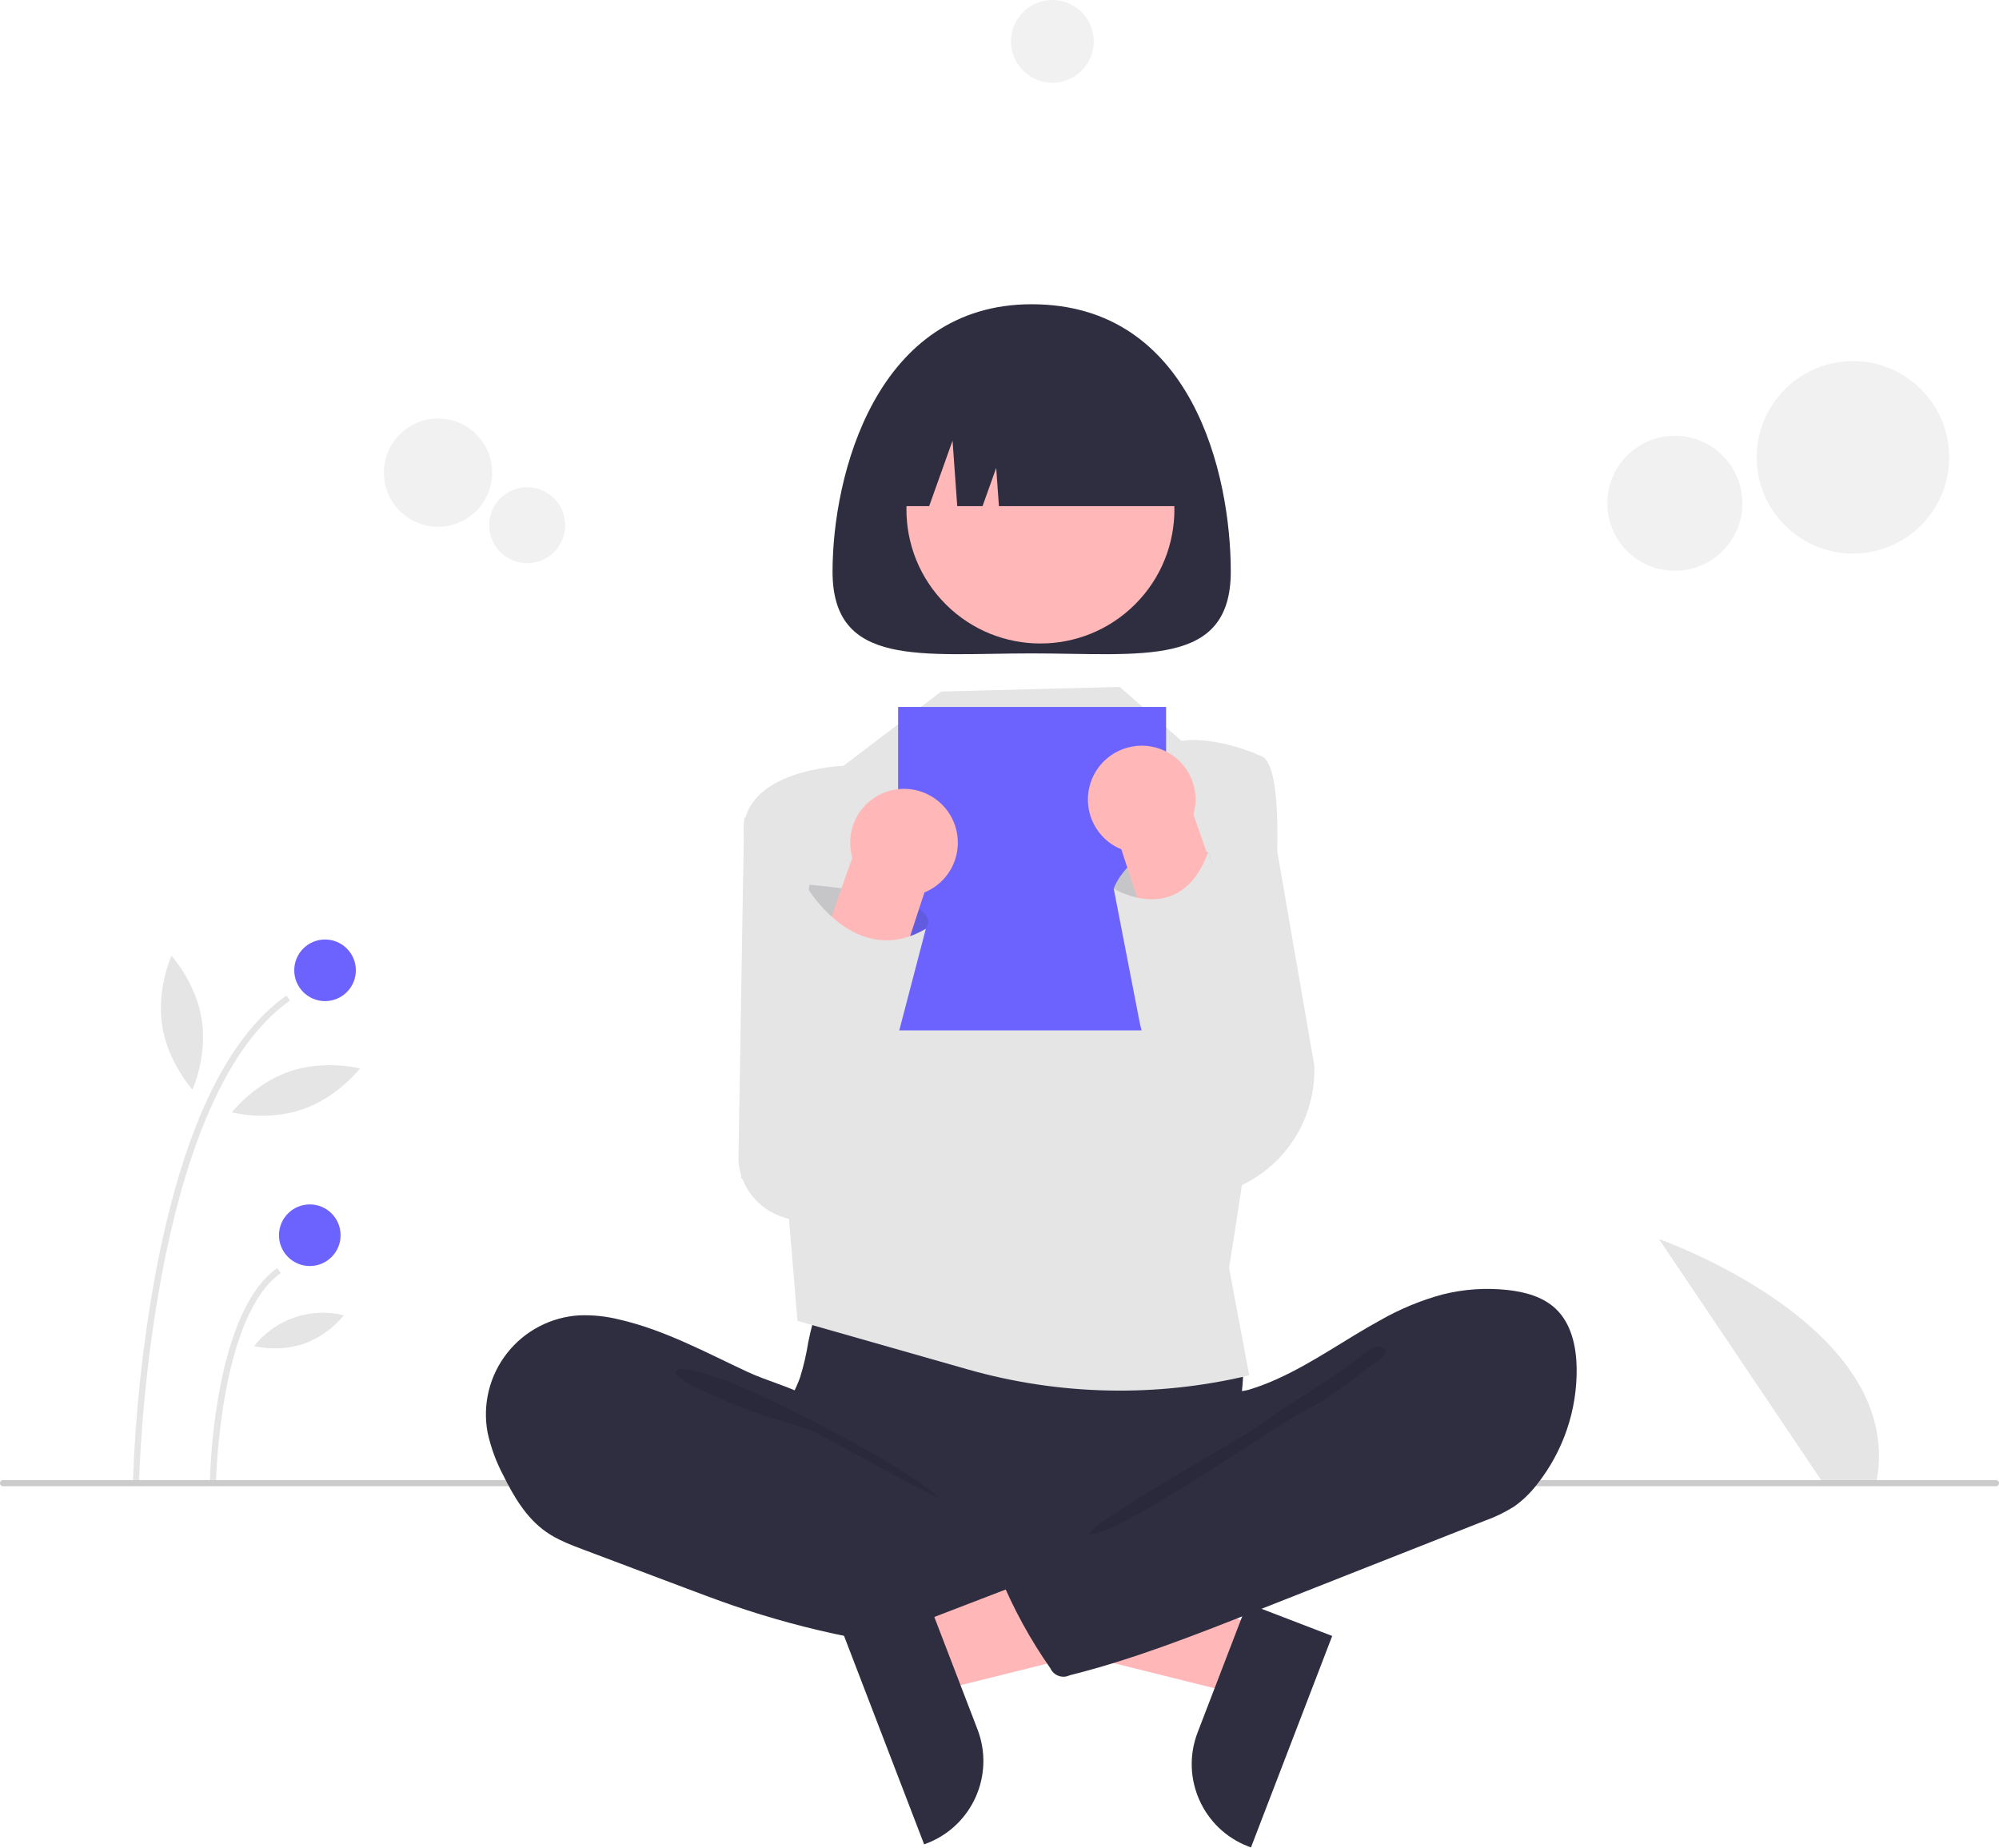
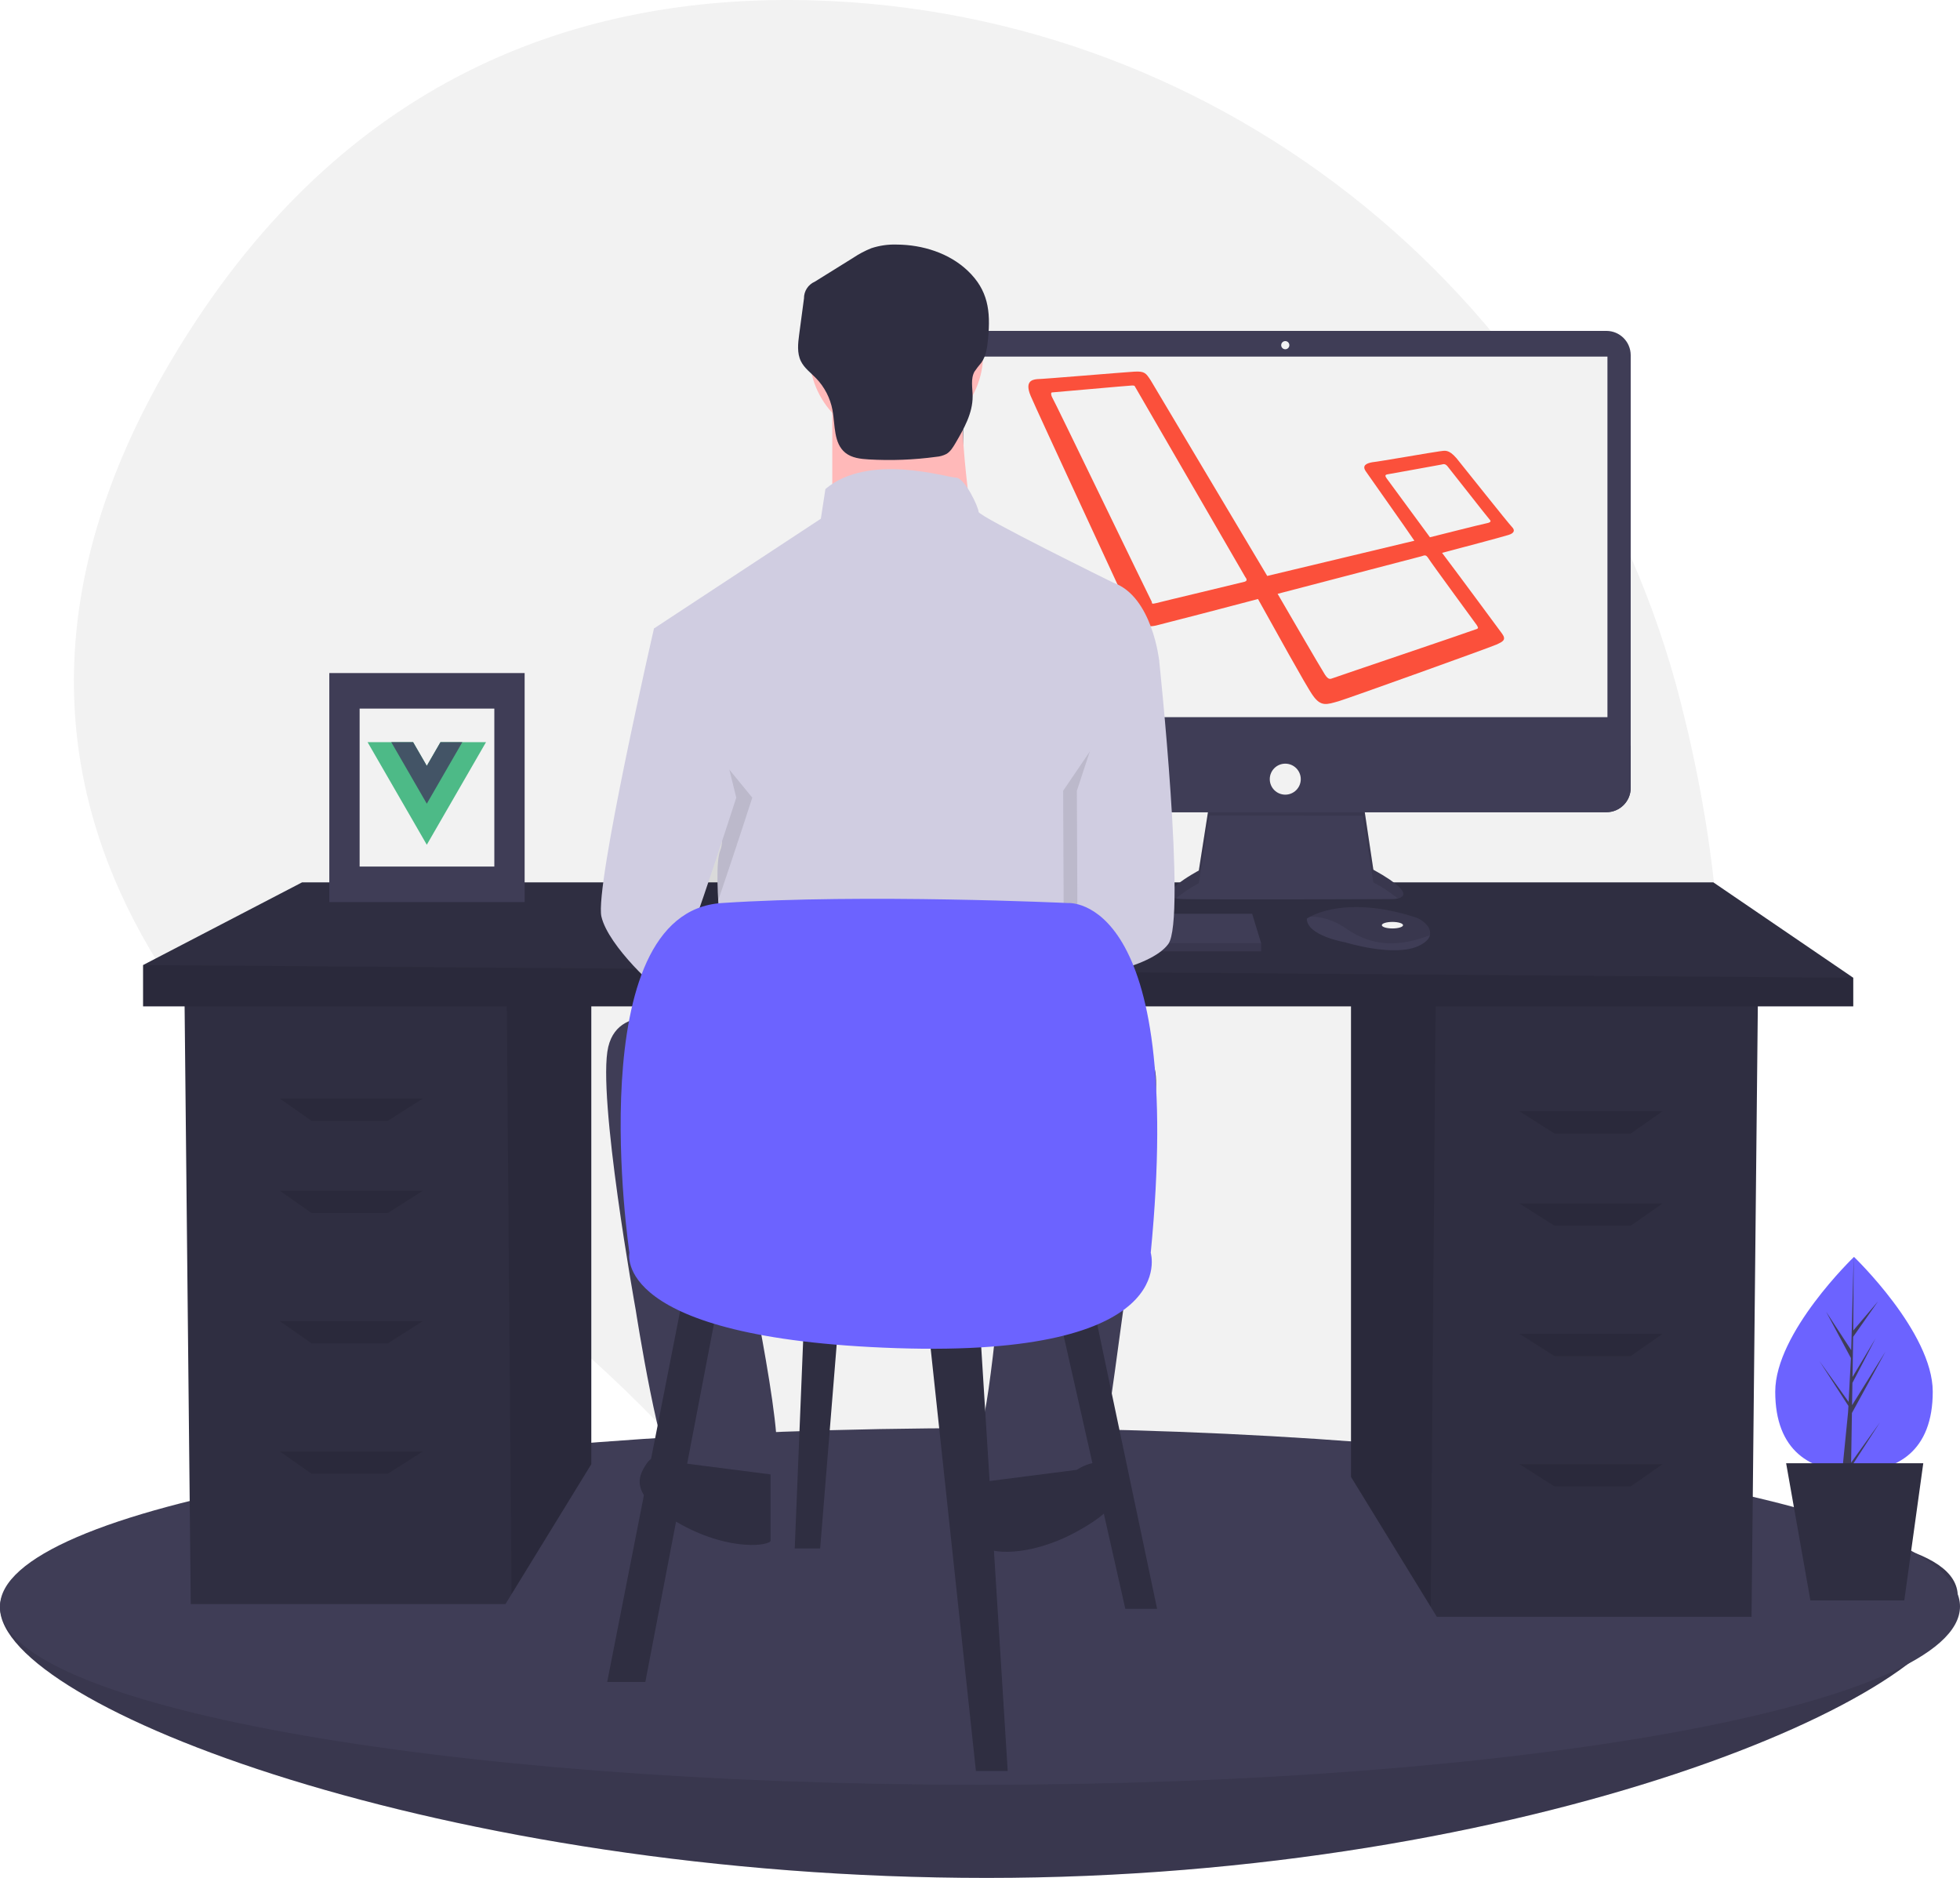
- <svg xmlns="http://www.w3.org/2000/svg" data-name="Layer 1" width="649" height="599.759" viewBox="0 0 649 599.759">
-   <path d="M866.77,630.622l-52.683-78.255s79.785,27.853,70.73,78.255Z" transform="translate(-275.5 -150.1205)" fill="#e5e5e5" />
-   <path d="M320.662,631.142l-2-.039a463.832,463.832,0,0,1,7.1-66.287c8.648-46.881,23.029-77.67,42.743-91.512l1.148,1.637C323.602,507.274,320.686,629.906,320.662,631.142Z" transform="translate(-275.5 -150.1205)" fill="#e5e5e5" />
-   <path d="M345.662,630.663l-2-.039c.043-2.215,1.293-54.414,21.843-68.842l1.148,1.637C346.933,577.265,345.672,630.131,345.662,630.663Z" transform="translate(-275.5 -150.1205)" fill="#e5e5e5" />
-   <circle cx="105.531" cy="315.002" r="10" fill="#6c63ff" />
-   <circle cx="100.579" cy="401.002" r="10" fill="#6c63ff" />
-   <path d="M341.001,481.117c1.879,12.004-3.019,22.741-3.019,22.741s-7.945-8.726-9.825-20.73,3.019-22.741,3.019-22.741S339.122,469.113,341.001,481.117Z" transform="translate(-275.5 -150.1205)" fill="#e5e5e5" />
-   <path d="M373.688,510.27c-11.493,3.942-22.919.99-22.919.99s7.208-9.344,18.701-13.286,22.919-.99,22.919-.99S385.181,506.328,373.688,510.27Z" transform="translate(-275.5 -150.1205)" fill="#e5e5e5" />
-   <path d="M374.058,586.432a31.135,31.135,0,0,1-16.064.694,28.374,28.374,0,0,1,29.172-10.006A31.134,31.134,0,0,1,374.058,586.432Z" transform="translate(-275.5 -150.1205)" fill="#e5e5e5" />
-   <path d="M923.5,632.622h-647a1,1,0,0,1,0-2h647a1,1,0,0,1,0,2Z" transform="translate(-275.5 -150.1205)" fill="#cbcbcb" />
-   <polygon points="409.792 528.602 401.611 549.895 315.587 528.472 327.661 497.045 409.792 528.602" fill="#ffb7b7" />
-   <path d="M708.019,681.221l-26.379,68.658-.868-.334a28.63,28.63,0,0,1-16.457-36.99l.001-.002,16.112-41.934Z" transform="translate(-275.5 -150.1205)" fill="#2f2e41" />
-   <path d="M554.575,412.112l-37.488,3.51-1.86,111.542A20.996,20.996,0,0,0,537.58,546.211l23.768-1.637Z" transform="translate(-275.5 -150.1205)" fill="#e5e5e5" />
-   <path d="M686.737,406.622l-25.651-.33L659.567,538.828h0a41.281,41.281,0,0,0,42.627-42.854Z" transform="translate(-275.5 -150.1205)" fill="#e5e5e5" />
-   <path d="M537.901,585.912a81.594,81.594,0,0,1-2.639,11.359c-1.294,3.64-3.293,7.006-4.476,10.683-3.772,11.721,1.457,24.79,9.81,33.838a55.217,55.217,0,0,0,26.921,15.986c7.535,1.895,15.37,2.168,23.135,2.431,21.503.729,43.559,1.382,63.934-5.529a111.085,111.085,0,0,0,18.575-8.438,13.907,13.907,0,0,0,4.82-3.795c1.554-2.212,1.753-5.082,1.739-7.785-.046-9.116-1.894-18.185-1.455-27.29.243-5.043,1.187-10.083.722-15.11a27.876,27.876,0,0,0-21.304-24.012c-5.78-1.241-11.775-.565-17.66.001a450.255,450.255,0,0,1-45.96,2.055c-15.679-.1-31.26-2.493-46.861-2.743-4.614-.074-4.52,1.348-5.989,5.813A108.766,108.766,0,0,0,537.901,585.912Z" transform="translate(-275.5 -150.1205)" fill="#2f2e41" />
-   <path d="M476.592,578.503a46.392,46.392,0,0,0-12.905-1.372,32.208,32.208,0,0,0-29.902,37.969,54.098,54.098,0,0,0,5.114,13.973c3.422,6.945,7.527,13.875,13.863,18.325,3.706,2.604,7.996,4.227,12.234,5.824l33.369,12.571c4.909,1.849,9.819,3.699,14.776,5.414a289.018,289.018,0,0,0,77.177,15.343c8.012.477,16.146.61,23.963-1.214,1.855-.433,3.834-1.078,4.908-2.651a8.405,8.405,0,0,0,1.096-3.622l2.053-14.375c.289-2.024.567-4.154-.174-6.06-.941-2.416-3.298-3.936-5.547-5.227-21.938-12.6-47.552-19.551-66.017-36.844-4.347-4.071-7.985-10.524-13.266-13.289-5.989-3.136-13.043-4.926-19.233-7.815C504.566,589.134,491.26,581.875,476.592,578.503Z" transform="translate(-275.5 -150.1205)" fill="#2f2e41" />
-   <path d="M509.906,597.882c11.794,3.696,61.591,29.3,70.126,38.24-1.144.412-39.961-21.341-41.126-21.691-10.588-3.178-21.234-6.376-31.288-11.026-2.023-.935-13.141-5.333-12.637-7.885C495.548,592.64,507.812,597.226,509.906,597.882Z" transform="translate(-275.5 -150.1205)" opacity="0.1" style="isolation:isolate" />
-   <path d="M581.087,374.622l-31.756,24.112s-33.509,1.048-32.376,22.468,14.543,122.838,14.543,122.838l2.91,34.895,55.193,15.726a180.588,180.588,0,0,0,91.486,1.961l0,0-6.559-35.008s26.559-158.992,10.559-165.992-26-5-26-5l-20.055-17.5Z" transform="translate(-275.5 -150.1205)" fill="#e5e5e5" />
-   <path d="M675.087,335.676c0,31.301-28.943,26.567-64.646,26.567s-64.646,4.734-64.646-26.567,14.138-86.785,64.646-86.785C662.689,248.891,675.087,304.375,675.087,335.676Z" transform="translate(-275.5 -150.1205)" fill="#2f2e41" />
-   <circle cx="613.286" cy="315.524" r="43.5" transform="translate(-318.9819 375.953) rotate(-45)" fill="#ffb7b7" />
-   <path d="M559.964,314.422v0h17.205l7.59-21.253,1.518,21.253h8.223l4.428-12.398.886,12.398H660.918v0a46.049,46.049,0,0,0-46.049-46.049h-8.856A46.049,46.049,0,0,0,559.964,314.422Z" transform="translate(-275.5 -150.1205)" fill="#2f2e41" />
-   <rect x="291.587" y="229.502" width="87" height="105" fill="#6c63ff" />
-   <polygon points="296.381 527.602 304.563 548.895 390.587 527.472 378.512 496.045 296.381 527.602" fill="#ffb7b7" />
-   <path d="M576.747,669.62l16.112,41.934.001.002A28.63,28.63,0,0,1,576.402,748.546l-.868.334-26.379-68.658Z" transform="translate(-275.5 -150.1205)" fill="#2f2e41" />
-   <path d="M743.835,570.353a60.059,60.059,0,0,1,21.157-1.446c5.656.623,11.484,2.197,15.613,6.112,5.026,4.765,6.641,12.134,6.776,19.059a59.543,59.543,0,0,1-12.942,38.027,34.505,34.505,0,0,1-7.399,7.123,48.702,48.702,0,0,1-9.627,4.639L682.685,673.342c-19.659,7.754-39.388,15.531-59.893,20.643a4.668,4.668,0,0,1-6.233-2.174q-.025-.051-.048-.103a154.818,154.818,0,0,1-16.378-29.96,2.019,2.019,0,0,1,.892-3.183l52.856-30.369c3.786-2.175,7.614-4.382,10.758-7.412a26.708,26.708,0,0,0,5.523-7.689c1.096-2.288,1.198-7.689,2.597-9.38,1.37-1.656,6.057-1.788,8.222-2.44a74.602,74.602,0,0,0,8.951-3.384c11.823-5.289,22.352-12.975,33.686-19.168A86.432,86.432,0,0,1,743.835,570.353Z" transform="translate(-275.5 -150.1205)" fill="#2f2e41" />
-   <path d="M713.87,593.032c-9.081,6.82-20.839,13.09-29.839,20.09-3.072,2.389-54.276,31.177-55,35,8.396,1.415,61.883-36.003,69.536-39.737s14.436-8.999,21.158-14.225c1.713-1.332,8.973-5.336,4.055-6.824C721.011,586.498,715.915,591.669,713.87,593.032Z" transform="translate(-275.5 -150.1205)" opacity="0.1" style="isolation:isolate" />
-   <circle cx="601.587" cy="148.467" r="31.248" fill="#f1f1f1" style="isolation:isolate" />
-   <circle cx="543.755" cy="163.392" r="21.92" fill="#f1f1f1" style="isolation:isolate" />
-   <circle cx="142.213" cy="153.437" r="17.576" fill="#f1f1f1" style="isolation:isolate" />
-   <circle cx="171.15" cy="170.502" r="12.329" fill="#f1f1f1" style="isolation:isolate" />
-   <circle cx="341.654" cy="13.435" r="13.435" fill="#f1f1f1" style="isolation:isolate" />
-   <path d="M537.087,446.622l1.201-9.27s44.799,3.27,37.799,14.27-24,12-24,12Z" transform="translate(-275.5 -150.1205)" fill="#2f2e41" opacity="0.17" />
-   <path d="M570.903,406.315a17.49,17.49,0,0,1,12.725,7.813h0a17.474,17.474,0,0,1-5.683,24.563,16.846,16.846,0,0,1-2.316,1.138l-27.536,84.228a13.989,13.989,0,1,1-25.156-12.247l29.284-83.293A17.455,17.455,0,0,1,570.903,406.315Z" transform="translate(-275.5 -150.1205)" fill="#ffb7b7" />
-   <path d="M537.498,438.142s15.778,26.957,38.589,13.48l-22.107,84.598h-18.626l-19.268-3.598,5.395-34.953Z" transform="translate(-275.5 -150.1205)" fill="#e5e5e5" />
-   <path d="M650.157,456.567l-13.071-17.945s6.282-18.613,30.641-11.806C667.728,426.816,683.228,461.512,650.157,456.567Z" transform="translate(-275.5 -150.1205)" fill="#e5e5e5" />
-   <path d="M650.157,456.567l-13.071-17.945s6.282-18.613,30.641-11.806C667.728,426.816,683.228,461.512,650.157,456.567Z" transform="translate(-275.5 -150.1205)" fill="#2f2e41" opacity="0.17" />
-   <path d="M653.618,393.871a17.359,17.359,0,0,1,9.334,20.647l29.284,83.293a13.989,13.989,0,1,1-25.156,12.247L639.544,425.829a16.846,16.846,0,0,1-2.316-1.138,17.474,17.474,0,0,1-5.683-24.563h0a17.49,17.49,0,0,1,12.725-7.813A17.276,17.276,0,0,1,653.618,393.871Z" transform="translate(-275.5 -150.1205)" fill="#ffb7b7" />
-   <path d="M637.087,438.622s21.566,13.085,30.641-11.806L698.116,506.83l-9.03,15.792-1.306.109A33.397,33.397,0,0,1,659.197,510.645l0,0a66.344,66.344,0,0,1-13.86-29.475Z" transform="translate(-275.5 -150.1205)" fill="#e5e5e5" />
+ <svg xmlns="http://www.w3.org/2000/svg" data-name="Layer 1" width="863" height="826.714" viewBox="0 0 863 826.714">
+   <path d="M908.585,346.03C863.668,169.408,708.468,41.912,526.296,36.799,429.988,34.095,328.644,66.036,254.859,177.81c-131.9,199.808,8.106,337.882,105.713,403.492a610.758,610.758,0,0,1,126.241,113.465c65.931,78.238,192.767,175.459,343.823,23.128C940.122,607.486,938.503,463.677,908.585,346.03Z" transform="translate(-168.5 -36.64287)" fill="#f2f2f2" />
+   <path d="M1030.5,739.357c0,43.354-189.189,124-427.5,124s-434.5-75.646-434.5-119,196.189-38,434.5-38S1030.5,696.003,1030.5,739.357Z" transform="translate(-168.5 -36.64287)" fill="#3f3d56" />
+   <path d="M1030.5,739.357c0,43.354-189.189,124-427.5,124s-434.5-75.646-434.5-119,196.189-38,434.5-38S1030.5,696.003,1030.5,739.357Z" transform="translate(-168.5 -36.64287)" opacity="0.1" />
+   <ellipse cx="431.5" cy="707.214" rx="431.5" ry="78.5" fill="#3f3d56" />
+   <polygon points="594.859 440.238 594.859 650.182 629.976 707.413 632.649 711.766 771.212 711.766 774.011 440.238 594.859 440.238" fill="#2f2e41" />
+   <polygon points="594.859 440.238 594.859 650.182 629.976 707.413 632.131 440.238 594.859 440.238" opacity="0.1" />
+   <polygon points="260.348 434.639 260.348 644.583 225.231 701.814 222.558 706.167 83.994 706.167 81.195 434.639 260.348 434.639" fill="#2f2e41" />
+   <polygon points="260.348 434.639 260.348 644.583 225.231 701.814 223.075 434.639 260.348 434.639" opacity="0.1" />
+   <polygon points="816 430.44 816 443.037 63 443.037 63 424.842 132.981 388.452 754.416 388.452 816 430.44" fill="#2f2e41" />
+   <polygon points="816 430.44 816 443.037 63 443.037 63 424.842 816 430.44" opacity="0.1" />
+   <polygon points="170.771 493.424 137.18 493.424 123.184 483.626 186.167 483.626 170.771 493.424" opacity="0.1" />
+   <polygon points="170.771 534.013 137.18 534.013 123.184 524.215 186.167 524.215 170.771 534.013" opacity="0.1" />
+   <polygon points="170.771 591.398 137.18 591.398 123.184 581.6 186.167 581.6 170.771 591.398" opacity="0.1" />
+   <polygon points="170.771 648.782 137.18 648.782 123.184 638.985 186.167 638.985 170.771 648.782" opacity="0.1" />
+   <polygon points="684.435 499.022 718.026 499.022 732.022 489.225 669.039 489.225 684.435 499.022" opacity="0.1" />
+   <polygon points="684.435 539.611 718.026 539.611 732.022 529.814 669.039 529.814 684.435 539.611" opacity="0.1" />
+   <polygon points="684.435 596.996 718.026 596.996 732.022 587.199 669.039 587.199 684.435 596.996" opacity="0.1" />
+   <polygon points="684.435 654.381 718.026 654.381 732.022 644.583 669.039 644.583 684.435 654.381" opacity="0.1" />
+   <path d="M701.016,390.069,696.347,419.877s-22.984,12.21-6.823,12.569,92.296,0,92.296,0,14.724,0-8.619-12.929l-4.669-31.244Z" transform="translate(-168.5 -36.64287)" fill="#3f3d56" />
+   <path d="M686.273,432.123a63.569,63.569,0,0,1,10.074-6.669l4.669-29.808,67.516.064,4.669,29.385a61.304,61.304,0,0,1,10.788,7.099c2.998-.684,6.274-3.226-10.788-12.676l-4.669-31.244-67.516,1.796L696.347,419.877S677.034,430.139,686.273,432.123Z" transform="translate(-168.5 -36.64287)" opacity="0.1" />
+   <rect x="413.824" y="145.672" width="304.18" height="211.885" rx="10.695" fill="#3f3d56" />
+   <rect x="424.059" y="156.984" width="283.71" height="158.734" fill="#f2f2f2" />
+   <circle cx="565.914" cy="151.957" r="1.796" fill="#f2f2f2" />
+   <path d="M886.505,364.931v18.574a10.693,10.693,0,0,1-10.695,10.695H593.019a10.693,10.693,0,0,1-10.695-10.695v-18.574Z" transform="translate(-168.5 -36.64287)" fill="#3f3d56" />
+   <circle cx="565.914" cy="343.012" r="6.823" fill="#f2f2f2" />
+   <polygon points="555.281 415.196 555.281 418.788 362.071 418.788 362.071 415.915 362.337 415.196 367.099 402.268 551.331 402.268 555.281 415.196" fill="#3f3d56" />
+   <path d="M798.135,448.323c-.352,1.505-1.681,3.092-4.683,4.593-10.774,5.387-32.681-1.437-32.681-1.437s-16.879-2.873-16.879-10.415a13.468,13.468,0,0,1,1.48-.88c4.53-2.396,19.548-8.31,46.178.25a11.106,11.106,0,0,1,5.062,3.317A5.296,5.296,0,0,1,798.135,448.323Z" transform="translate(-168.5 -36.64287)" fill="#3f3d56" />
+   <path d="M798.135,448.323c-13.187,5.053-24.941,5.43-37.004-2.948-6.084-4.223-11.611-5.268-15.758-5.189,4.53-2.396,19.548-8.31,46.178.25a11.106,11.106,0,0,1,5.062,3.317A5.296,5.296,0,0,1,798.135,448.323Z" transform="translate(-168.5 -36.64287)" opacity="0.1" />
+   <ellipse cx="613.101" cy="407.296" rx="4.669" ry="1.437" fill="#f2f2f2" />
+   <polygon points="555.281 415.196 555.281 418.788 362.071 418.788 362.071 415.915 362.337 415.196 555.281 415.196" opacity="0.1" />
+   <path d="M834.194,268.594c-1.524-1.524-21.087-26.169-24.39-30.234-3.557-4.065-5.081-3.303-7.368-3.049s-26.931,4.573-29.725,4.827c-2.795.508-4.573,1.524-2.795,4.065,1.524,2.287,17.784,25.152,21.341,30.488l-64.786,15.498-51.321-86.128c-2.033-3.049-2.541-4.065-7.114-3.811s-40.396,3.303-42.937,3.303c-2.541.254-5.335,1.27-2.795,7.368s43.191,93.496,44.207,96.036,4.065,6.606,10.925,5.081c7.114-1.778,31.504-8.13,44.969-11.687,7.114,12.703,21.341,38.618,24.136,42.429,3.557,5.081,6.098,4.065,11.433,2.541,4.319-1.27,66.565-23.628,69.359-24.898s4.573-2.033,2.541-4.827c-1.524-2.033-17.784-24.136-26.423-35.569,5.843-1.524,26.931-7.114,29.217-7.876,2.541-.762,3.049-2.033,1.524-3.557ZM716.562,292.73c-.762.254-37.093,8.892-38.872,9.4-2.033.508-2.033.254-2.033-.508-.508-.762-43.191-89.176-43.953-90.193-.508-1.016-.508-2.033,0-2.033s34.299-3.049,35.315-3.049c1.27,0,1.016.254,1.524,1.016,0,0,47.51,82.063,48.272,83.333,1.016,1.27.508,1.778-.254,2.033Zm102.134,19.055c.508,1.016,1.27,1.524-.762,2.033-1.778.762-61.229,20.833-62.5,21.341s-2.033.762-3.557-1.524-20.833-35.569-20.833-35.569l63.262-16.514c1.524-.508,2.033-.762,3.049.762,1.016,1.778,20.833,28.709,21.341,29.471Zm4.065-44.715c-1.524.254-24.644,6.098-24.644,6.098l-19.055-25.915c-.508-.762-1.016-1.524.254-1.778s22.866-4.065,23.882-4.319,1.778-.508,3.049,1.27c1.27,1.524,17.53,22.358,18.293,23.12s-.254,1.27-1.778,1.524Z" transform="translate(-168.5 -36.64287)" fill="#fb503b" />
+   <circle cx="394.639" cy="155.895" r="38.247" fill="#ffb9b9" />
+   <path d="M534.957,211.661v60.389h62.402s-8.052-50.325-4.026-65.422Z" transform="translate(-168.5 -36.64287)" fill="#ffb9b9" />
+   <path d="M658.756,293.187s-59.383-29.188-59.383-31.201-6.039-15.097-10.065-15.097-38.247-11.071-57.37,5.032l-2.013,13.084-73.474,48.312,20.13,73.474s13.084,14.091,9.058,24.156,3.019,61.396,3.019,61.396l158.019-5.032V398.868s5.032-16.104,8.052-21.136,0-20.13,0-20.13l24.156-30.195S675.866,299.225,658.756,293.187Z" transform="translate(-168.5 -36.64287)" fill="#d0cde1" />
+   <path d="M458.967,337.975l4.529-24.659S437.328,427.05,440.347,440.134s25.162,33.214,28.182,34.221,31.201-86.558,31.201-86.558Z" transform="translate(-168.5 -36.64287)" opacity="0.1" />
+   <path d="M473.561,310.297l-17.11,3.019S430.282,427.05,433.302,440.134s25.162,33.214,28.182,34.221,31.201-86.558,31.201-86.558Z" transform="translate(-168.5 -36.64287)" fill="#d0cde1" />
+   <path d="M664.291,344.014l8.555-16.607s12.078,113.734,4.026,124.805-39.903,15.214-39.903,15.214l-.357-82.649Z" transform="translate(-168.5 -36.64287)" opacity="0.1" />
+   <path d="M665.801,314.323l13.084,13.084s12.078,113.734,4.026,124.805-39.903,15.214-39.903,15.214l-.357-82.649Z" transform="translate(-168.5 -36.64287)" fill="#d0cde1" />
+   <path d="M470.542,487.439s-29.188-11.071-34.221,10.065S448.399,613.251,448.399,613.251s11.071,71.461,18.117,73.474,38.247,3.019,43.279-6.039-15.097-101.656-15.097-101.656l116.753-2.013s-7.045,80.519-11.071,87.565-4.026,31.201,0,31.201,48.312-2.013,51.331-8.052,20.13-141.915,20.13-141.915,14.091-47.305-2.013-44.286S470.542,487.439,470.542,487.439Z" transform="translate(-168.5 -36.64287)" fill="#3f3d56" />
+   <path d="M642.652,683.705s10.065-7.045,15.097,0,7.045,15.097-15.097,27.175-39.253,9.058-39.253,7.045V688.738Z" transform="translate(-168.5 -36.64287)" fill="#2f2e41" />
+   <path d="M468.529,680.686s-10.065-7.045-15.097,0S446.386,695.783,468.529,707.861s39.253,9.058,39.253,7.045V685.718Z" transform="translate(-168.5 -36.64287)" fill="#2f2e41" />
+   <path d="M563.387,144.312a32.348,32.348,0,0,0-11.234,1.601,43.428,43.428,0,0,0-8.003,4.234L527.265,160.648a7.908,7.908,0,0,0-4.766,7.37l-2.11,15.802c-.532,3.988-1.023,8.252.762,11.858,1.49,3.009,4.331,5.069,6.668,7.48a27.456,27.456,0,0,1,7.236,14.061c1.208,6.598.435,14.543,5.656,18.753,2.827,2.28,6.68,2.711,10.306,2.923a153.786,153.786,0,0,0,29.701-1.143,11.819,11.819,0,0,0,4.487-1.257c1.775-1.05,2.892-2.903,3.937-4.681,3.771-6.42,7.657-13.249,7.616-20.694-.02-3.683-.963-7.639.806-10.87a42.497,42.497,0,0,1,3.038-3.945c2.19-3.077,2.616-7.03,2.973-10.79,1.14-12.009-.052-21.147-8.902-29.606C586.41,148.011,574.654,144.385,563.387,144.312Z" transform="translate(-168.5 -36.64287)" fill="#2f2e41" />
+   <polygon points="300.937 569.703 267.346 740.458 284.141 740.458 316.333 572.503 300.937 569.703" fill="#2f2e41" />
+   <polygon points="408.708 583.7 429.703 779.648 443.699 779.648 431.102 578.101 408.708 583.7" fill="#2f2e41" />
+   <polygon points="466.093 578.101 495.485 708.267 509.481 708.267 481.489 575.302 466.093 578.101" fill="#2f2e41" />
+   <polygon points="354.123 578.101 349.924 681.674 361.121 681.674 369.519 578.101 354.123 578.101" fill="#2f2e41" />
+   <path d="M445.643,588.151s-22.394-149.76,40.589-153.959,152.559,0,152.559,0,51.786-4.199,36.39,153.959c0,0,13.996,46.188-111.97,41.989S445.643,588.151,445.643,588.151Z" transform="translate(-168.5 -36.64287)" fill="#6c63ff" />
+   <path d="M1019.5,649.308c0,26.115-15.525,35.234-34.676,35.234s-34.676-9.118-34.676-35.234,34.676-59.338,34.676-59.338S1019.5,623.193,1019.5,649.308Z" transform="translate(-168.5 -36.64287)" fill="#6c63ff" />
+   <polygon points="815.416 622.048 830.195 595.009 815.471 618.619 815.631 608.792 825.817 589.229 815.673 606.191 815.96 588.516 826.868 572.942 816.005 585.737 816.185 553.327 815.106 594.394 804.06 577.487 814.972 597.859 813.939 617.599 813.908 617.075 801.123 599.212 813.869 618.926 813.74 621.395 813.717 621.432 813.728 621.635 811.106 647.977 814.609 647.977 815.029 645.849 827.744 626.182 815.06 643.904 815.416 622.048" fill="#3f3d56" />
+   <polygon points="838.47 704.549 797.129 704.549 786.445 644.163 846.831 644.163 838.47 704.549" fill="#2f2e41" />
+   <rect x="145" y="296.3" width="86" height="100.828" fill="#3f3d56" />
+   <rect x="158.345" y="311.946" width="59.31" height="69.536" fill="#f2f2f2" />
+   <path d="M362.444,363.357l-6.023,10.431-6.023-10.431H330.343l26.079,45.17L382.5,363.357Z" transform="translate(-168.5 -36.64287)" fill="#4dba87" />
+   <path d="M362.444,363.357l-6.023,10.431-6.023-10.431H340.774l15.647,27.101,15.647-27.101Z" transform="translate(-168.5 -36.64287)" fill="#435466" />
</svg>
